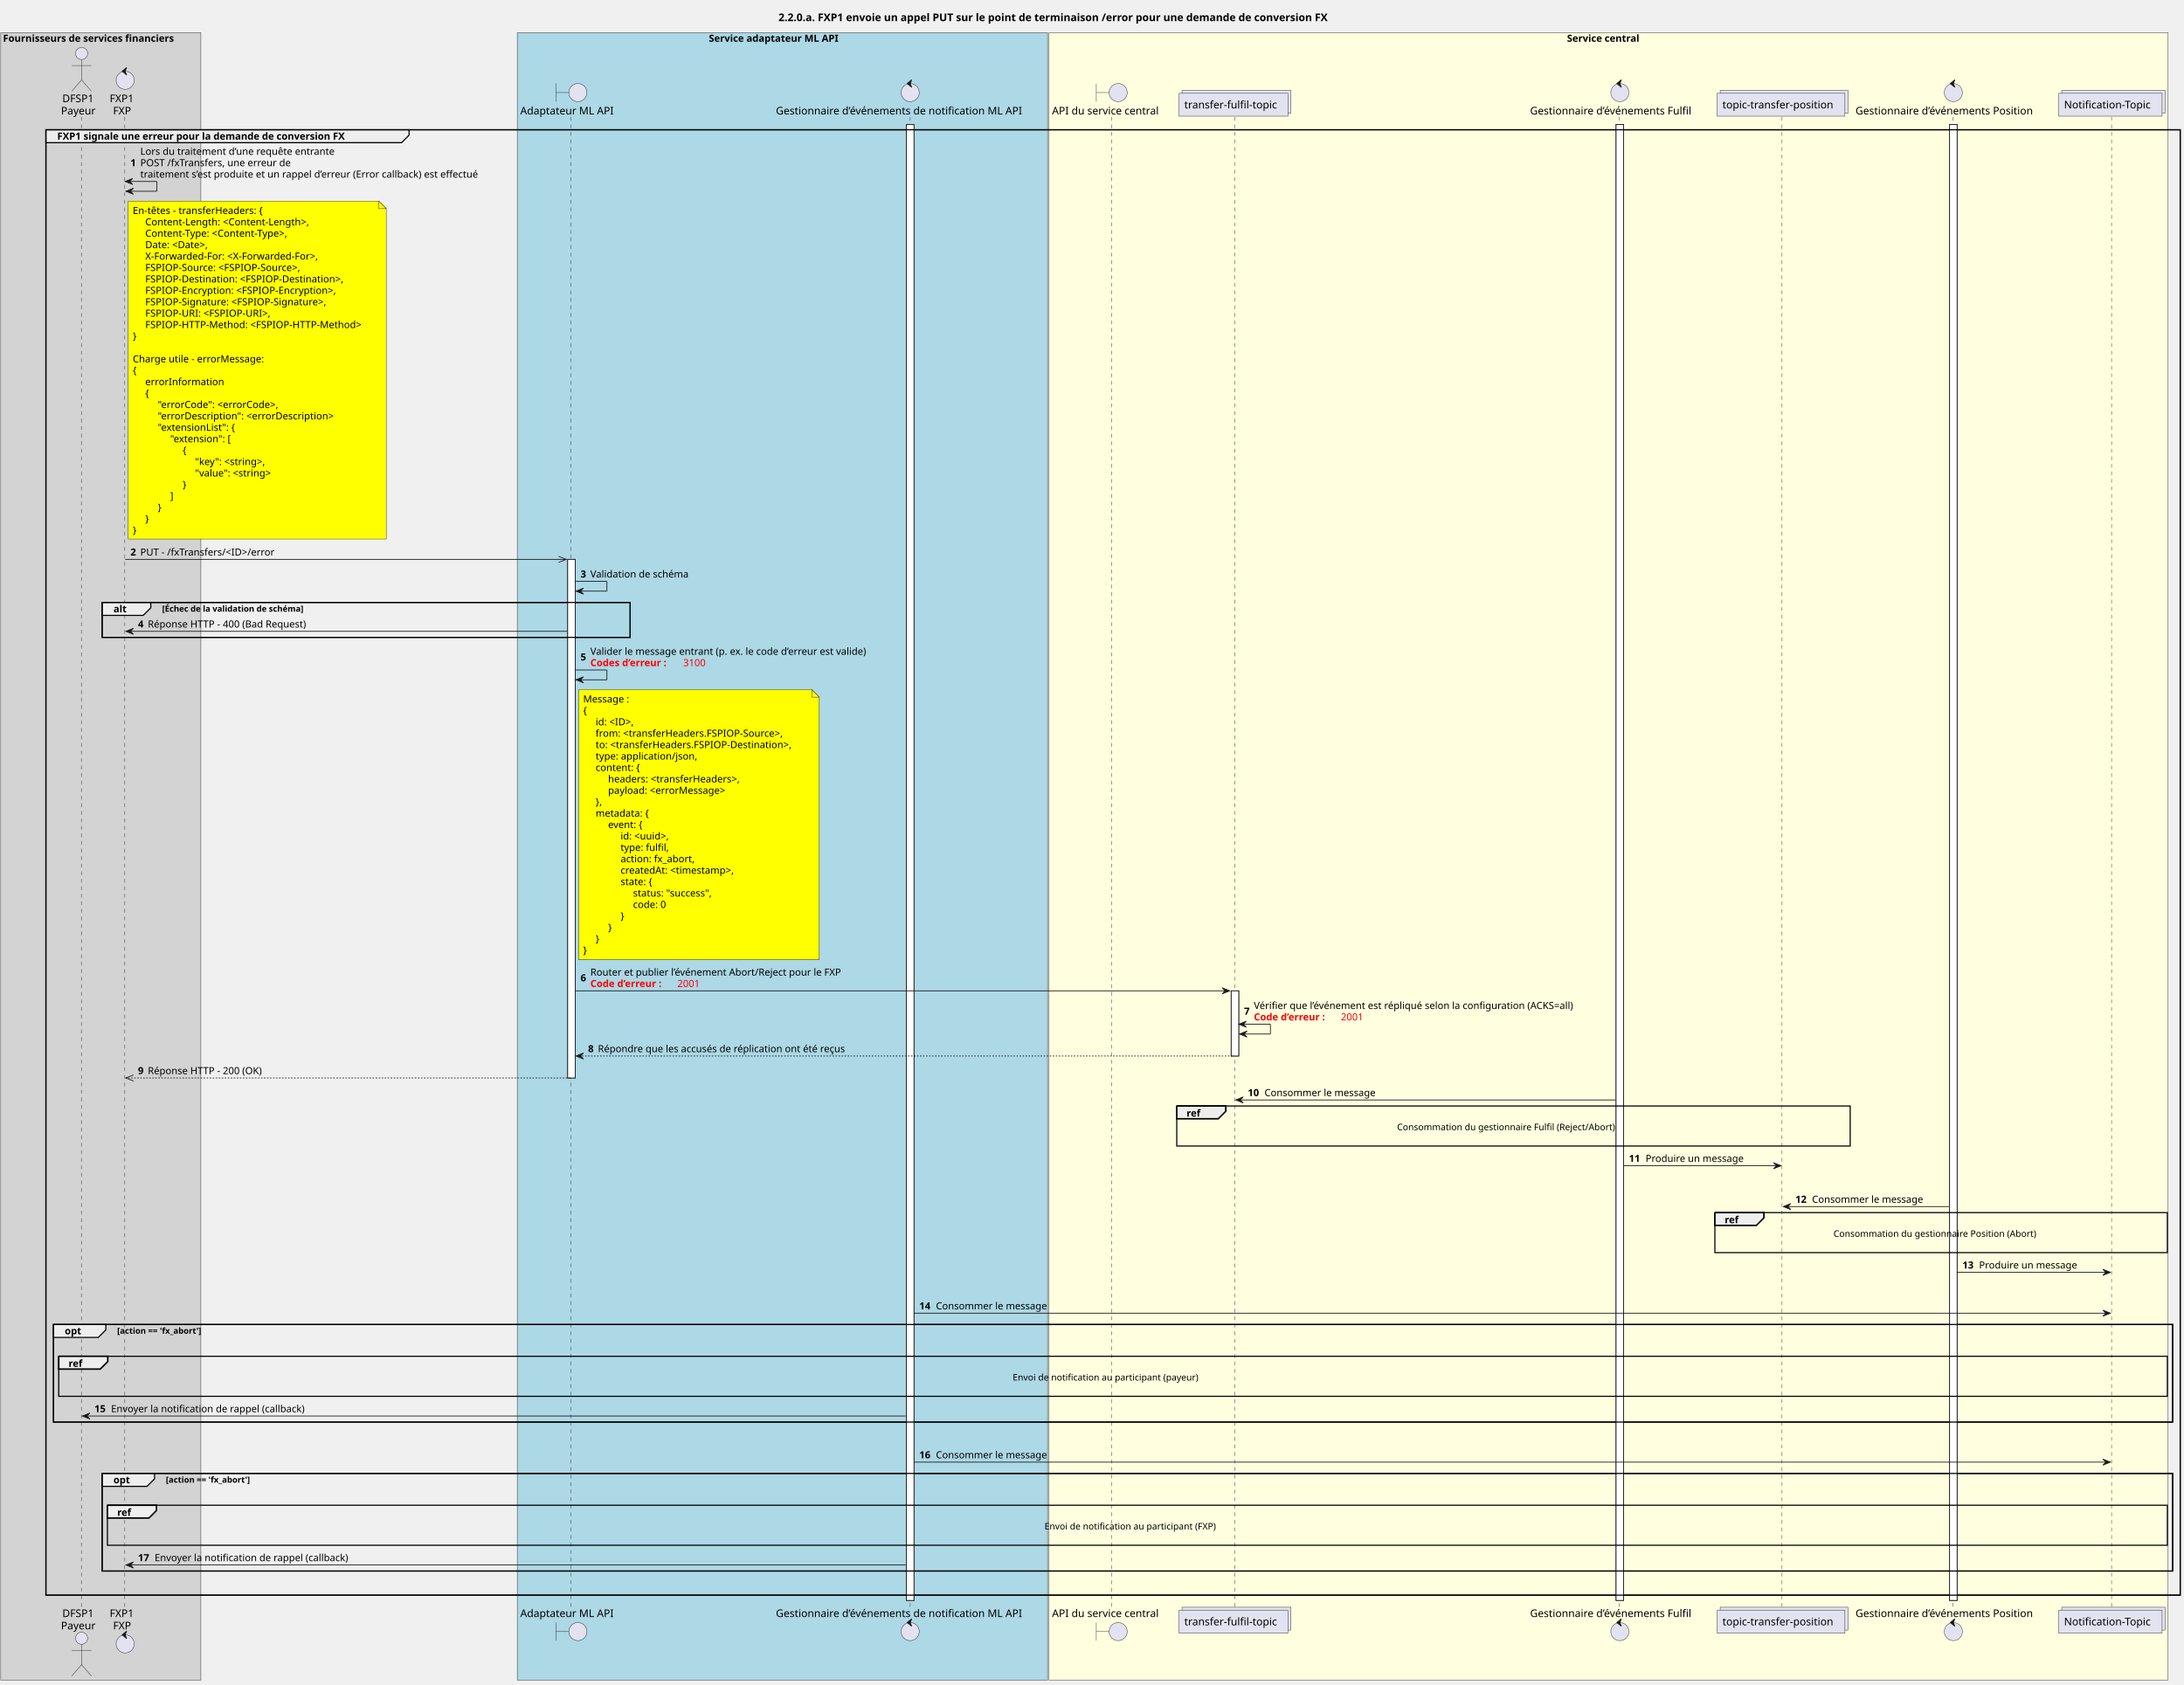
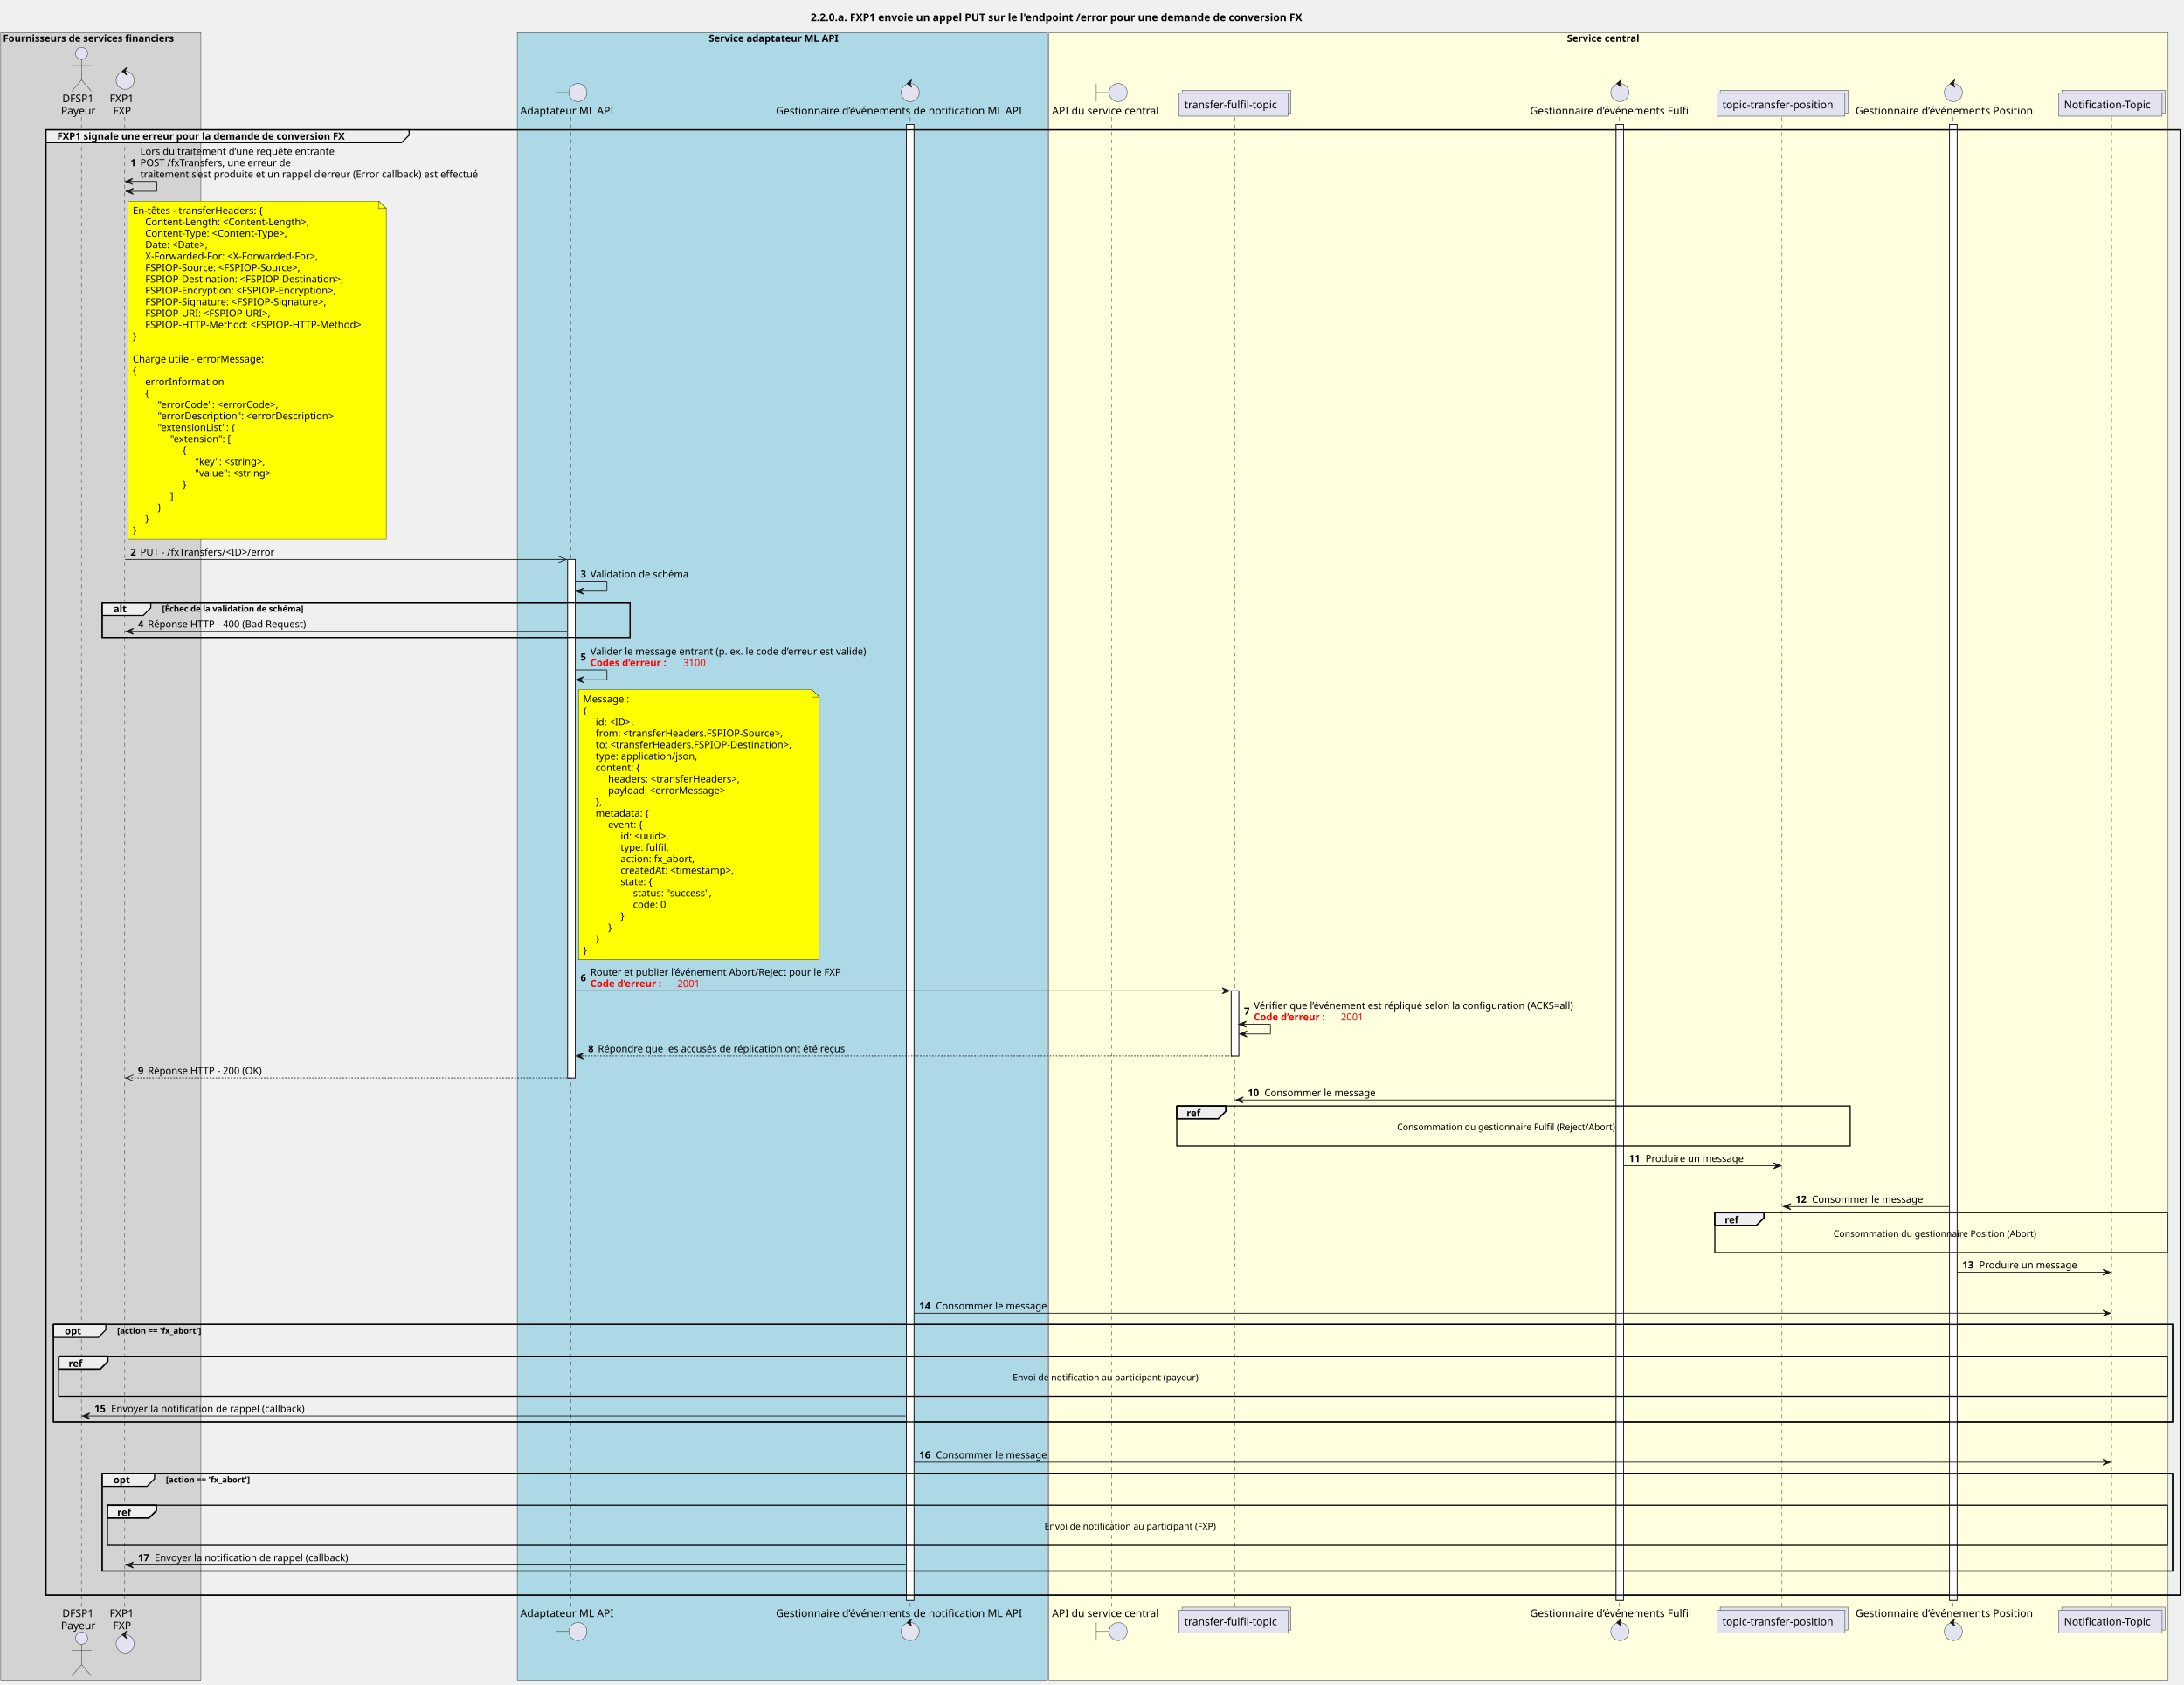
<svg xmlns="http://www.w3.org/2000/svg" contentStyleType="text/css" height="2233px" preserveAspectRatio="none" style="width:2895px;height:2233px;background:#FFFFFF;" version="1.1" viewBox="0 0 2895 2233" width="2895px" zoomAndPan="magnify">
  <defs />
  <g>
-     <text fill="#000000" font-family="sans-serif" font-size="14" font-weight="bold" lengthAdjust="spacing" textLength="835.194" x="1031.875" y="27.995">2.2.0.a. FXP1 envoie un appel PUT sur le point de terminaison /error pour une demande de conversion FX</text>
+     <text fill="#000000" font-family="sans-serif" font-size="14" font-weight="bold" lengthAdjust="spacing" textLength="749.889" x="1074.528" y="27.995">2.2.0.a. FXP1 envoie un appel PUT sur le l'endpoint /error pour une demande de conversion FX</text>
    <rect fill="#D3D3D3" height="2183.961" style="stroke:#181818;stroke-width:0.5;" width="265.264" x="1" y="43.297" />
    <text fill="#000000" font-family="sans-serif" font-size="13" font-weight="bold" lengthAdjust="spacing" textLength="259.264" x="4" y="55.364">Fournisseurs de services financiers</text>
    <rect fill="#ADD8E6" height="2183.961" style="stroke:#181818;stroke-width:0.5;" width="702.875" x="685.671" y="43.297" />
    <text fill="#000000" font-family="sans-serif" font-size="13" font-weight="bold" lengthAdjust="spacing" textLength="195.108" x="939.555" y="55.364">Service adaptateur ML API</text>
    <rect fill="#FFFFE0" height="2183.961" style="stroke:#181818;stroke-width:0.5;" width="1483.398" x="1390.546" y="43.297" />
    <text fill="#000000" font-family="sans-serif" font-size="13" font-weight="bold" lengthAdjust="spacing" textLength="110.202" x="2077.144" y="55.364">Service central</text>
    <rect fill="#FFFFFF" height="687.516" style="stroke:#181818;stroke-width:1.0;" width="10" x="752.5" y="741.539" />
    <rect fill="#FFFFFF" height="1956.641" style="stroke:#181818;stroke-width:1.0;" width="10" x="1201.529" y="165.023" />
    <rect fill="#FFFFFF" height="86.398" style="stroke:#181818;stroke-width:1.0;" width="10" x="1632.011" y="1313.523" />
    <rect fill="#FFFFFF" height="1956.641" style="stroke:#181818;stroke-width:1.0;" width="10" x="2142.188" y="165.023" />
    <rect fill="#FFFFFF" height="1956.641" style="stroke:#181818;stroke-width:1.0;" width="10" x="2584.255" y="165.023" />
    <rect fill="none" height="1942.641" style="stroke:#000000;stroke-width:1.5;" width="2829.084" x="60.861" y="172.023" />
    <rect fill="none" height="46.266" style="stroke:#000000;stroke-width:1.5;" width="699.918" x="135.41" y="798.672" />
    <rect fill="none" height="129.336" style="stroke:#000000;stroke-width:1.5;" width="2809.084" x="70.861" y="1755.859" />
    <rect fill="none" height="129.336" style="stroke:#000000;stroke-width:1.5;" width="2744.535" x="135.41" y="1953.328" />
    <line style="stroke:#181818;stroke-width:0.5;stroke-dasharray:5.0,5.0;" x1="107.861" x2="107.861" y1="155.023" y2="2131.664" />
    <line style="stroke:#181818;stroke-width:0.5;stroke-dasharray:5.0,5.0;" x1="165.41" x2="165.41" y1="155.023" y2="2131.664" />
    <line style="stroke:#181818;stroke-width:0.5;stroke-dasharray:5.0,5.0;" x1="756.671" x2="756.671" y1="155.023" y2="2131.664" />
    <line style="stroke:#181818;stroke-width:0.5;stroke-dasharray:5.0,5.0;" x1="1206.512" x2="1206.512" y1="155.023" y2="2131.664" />
    <line style="stroke:#181818;stroke-width:0.5;stroke-dasharray:5.0,5.0;" x1="1473.546" x2="1473.546" y1="155.023" y2="2131.664" />
    <line style="stroke:#181818;stroke-width:0.5;stroke-dasharray:5.0,5.0;" x1="1636.851" x2="1636.851" y1="155.023" y2="2131.664" />
    <line style="stroke:#181818;stroke-width:0.5;stroke-dasharray:5.0,5.0;" x1="2146.213" x2="2146.213" y1="155.023" y2="2131.664" />
    <line style="stroke:#181818;stroke-width:0.5;stroke-dasharray:5.0,5.0;" x1="2362.163" x2="2362.163" y1="155.023" y2="2131.664" />
    <line style="stroke:#181818;stroke-width:0.5;stroke-dasharray:5.0,5.0;" x1="2588.537" x2="2588.537" y1="155.023" y2="2131.664" />
    <line style="stroke:#181818;stroke-width:0.5;stroke-dasharray:5.0,5.0;" x1="2798.973" x2="2798.973" y1="155.023" y2="2131.664" />
    <text fill="#000000" font-family="sans-serif" font-size="14" lengthAdjust="spacing" textLength="45.069" x="82.601" y="135.425">DFSP1</text>
    <text fill="#000000" font-family="sans-serif" font-size="14" lengthAdjust="spacing" textLength="48.549" x="80.861" y="151.722">Payeur</text>
    <ellipse cx="108.135" cy="70.93" fill="#E2E2F0" rx="8" ry="8" style="stroke:#181818;stroke-width:0.5;" />
    <path d="M108.135,78.93 L108.135,105.93 M95.135,86.93 L121.135,86.93 M108.135,105.93 L95.135,120.93 M108.135,105.93 L121.135,120.93 " fill="none" style="stroke:#181818;stroke-width:0.5;" />
    <text fill="#000000" font-family="sans-serif" font-size="14" lengthAdjust="spacing" textLength="45.069" x="82.601" y="2143.659">DFSP1</text>
    <text fill="#000000" font-family="sans-serif" font-size="14" lengthAdjust="spacing" textLength="48.549" x="80.861" y="2159.956">Payeur</text>
    <ellipse cx="108.135" cy="2171.758" fill="#E2E2F0" rx="8" ry="8" style="stroke:#181818;stroke-width:0.5;" />
    <path d="M108.135,2179.758 L108.135,2206.758 M95.135,2187.758 L121.135,2187.758 M108.135,2206.758 L95.135,2221.758 M108.135,2206.758 L121.135,2221.758 " fill="none" style="stroke:#181818;stroke-width:0.5;" />
    <text fill="#000000" font-family="sans-serif" font-size="14" lengthAdjust="spacing" textLength="34.993" x="145.41" y="135.425">FXP1</text>
    <text fill="#000000" font-family="sans-serif" font-size="14" lengthAdjust="spacing" textLength="26.086" x="149.863" y="151.722">FXP</text>
    <ellipse cx="165.906" cy="106.43" fill="#E2E2F0" rx="12" ry="12" style="stroke:#181818;stroke-width:0.5;" />
    <polygon fill="#181818" points="161.906,94.43,167.906,89.43,165.906,94.43,167.906,99.43,161.906,94.43" style="stroke:#181818;stroke-width:1.0;" />
    <text fill="#000000" font-family="sans-serif" font-size="14" lengthAdjust="spacing" textLength="34.993" x="145.41" y="2143.659">FXP1</text>
    <text fill="#000000" font-family="sans-serif" font-size="14" lengthAdjust="spacing" textLength="26.086" x="149.863" y="2159.956">FXP</text>
    <ellipse cx="165.906" cy="2179.258" fill="#E2E2F0" rx="12" ry="12" style="stroke:#181818;stroke-width:0.5;" />
    <polygon fill="#181818" points="161.906,2167.258,167.906,2162.258,165.906,2167.258,167.906,2172.258,161.906,2167.258" style="stroke:#181818;stroke-width:1.0;" />
    <text fill="#000000" font-family="sans-serif" font-size="14" lengthAdjust="spacing" textLength="129.657" x="689.671" y="151.722">Adaptateur ML API</text>
    <path d="M737,110.727 L737,134.727 M737,122.727 L754,122.727 " fill="none" style="stroke:#181818;stroke-width:0.5;" />
    <ellipse cx="766" cy="122.727" fill="#E2E2F0" rx="12" ry="12" style="stroke:#181818;stroke-width:0.5;" />
    <text fill="#000000" font-family="sans-serif" font-size="14" lengthAdjust="spacing" textLength="129.657" x="689.671" y="2143.659">Adaptateur ML API</text>
    <path d="M737,2150.961 L737,2174.961 M737,2162.961 L754,2162.961 " fill="none" style="stroke:#181818;stroke-width:0.5;" />
    <ellipse cx="766" cy="2162.961" fill="#E2E2F0" rx="12" ry="12" style="stroke:#181818;stroke-width:0.5;" />
    <text fill="#000000" font-family="sans-serif" font-size="14" lengthAdjust="spacing" textLength="350.034" x="1028.512" y="151.722">Gestionnaire d’événements de notification ML API</text>
    <ellipse cx="1206.529" cy="122.727" fill="#E2E2F0" rx="12" ry="12" style="stroke:#181818;stroke-width:0.5;" />
    <polygon fill="#181818" points="1202.529,110.727,1208.529,105.727,1206.529,110.727,1208.529,115.727,1202.529,110.727" style="stroke:#181818;stroke-width:1.0;" />
    <text fill="#000000" font-family="sans-serif" font-size="14" lengthAdjust="spacing" textLength="350.034" x="1028.512" y="2143.659">Gestionnaire d’événements de notification ML API</text>
    <ellipse cx="1206.529" cy="2162.961" fill="#E2E2F0" rx="12" ry="12" style="stroke:#181818;stroke-width:0.5;" />
    <polygon fill="#181818" points="1202.529,2150.961,1208.529,2145.961,1206.529,2150.961,1208.529,2155.961,1202.529,2150.961" style="stroke:#181818;stroke-width:1.0;" />
    <text fill="#000000" font-family="sans-serif" font-size="14" lengthAdjust="spacing" textLength="152.305" x="1394.546" y="151.722">API du service central</text>
    <path d="M1453.199,110.727 L1453.199,134.727 M1453.199,122.727 L1470.199,122.727 " fill="none" style="stroke:#181818;stroke-width:0.5;" />
    <ellipse cx="1482.199" cy="122.727" fill="#E2E2F0" rx="12" ry="12" style="stroke:#181818;stroke-width:0.5;" />
    <text fill="#000000" font-family="sans-serif" font-size="14" lengthAdjust="spacing" textLength="152.305" x="1394.546" y="2143.659">API du service central</text>
    <path d="M1453.199,2150.961 L1453.199,2174.961 M1453.199,2162.961 L1470.199,2162.961 " fill="none" style="stroke:#181818;stroke-width:0.5;" />
    <ellipse cx="1482.199" cy="2162.961" fill="#E2E2F0" rx="12" ry="12" style="stroke:#181818;stroke-width:0.5;" />
    <rect fill="#E2E2F0" height="30.297" style="stroke:#181818;stroke-width:0.5;" width="144.32" x="1566.851" y="119.727" />
    <rect fill="#E2E2F0" height="30.297" style="stroke:#181818;stroke-width:0.5;" width="144.32" x="1562.851" y="123.727" />
    <text fill="#000000" font-family="sans-serif" font-size="14" lengthAdjust="spacing" textLength="130.32" x="1569.851" y="143.722">transfer-fulfil-topic</text>
    <rect fill="#E2E2F0" height="30.297" style="stroke:#181818;stroke-width:0.5;" width="144.32" x="1566.851" y="2130.664" />
    <rect fill="#E2E2F0" height="30.297" style="stroke:#181818;stroke-width:0.5;" width="144.32" x="1562.851" y="2134.664" />
    <text fill="#000000" font-family="sans-serif" font-size="14" lengthAdjust="spacing" textLength="130.32" x="1569.851" y="2154.659">transfer-fulfil-topic</text>
    <text fill="#000000" font-family="sans-serif" font-size="14" lengthAdjust="spacing" textLength="231.95" x="2028.213" y="151.722">Gestionnaire d’événements Fulfil</text>
    <ellipse cx="2147.188" cy="122.727" fill="#E2E2F0" rx="12" ry="12" style="stroke:#181818;stroke-width:0.5;" />
    <polygon fill="#181818" points="2143.188,110.727,2149.188,105.727,2147.188,110.727,2149.188,115.727,2143.188,110.727" style="stroke:#181818;stroke-width:1.0;" />
    <text fill="#000000" font-family="sans-serif" font-size="14" lengthAdjust="spacing" textLength="231.95" x="2028.213" y="2143.659">Gestionnaire d’événements Fulfil</text>
    <ellipse cx="2147.188" cy="2162.961" fill="#E2E2F0" rx="12" ry="12" style="stroke:#181818;stroke-width:0.5;" />
    <polygon fill="#181818" points="2143.188,2150.961,2149.188,2145.961,2147.188,2150.961,2149.188,2155.961,2143.188,2150.961" style="stroke:#181818;stroke-width:1.0;" />
    <rect fill="#E2E2F0" height="30.297" style="stroke:#181818;stroke-width:0.5;" width="169.374" x="2280.163" y="119.727" />
    <rect fill="#E2E2F0" height="30.297" style="stroke:#181818;stroke-width:0.5;" width="169.374" x="2276.163" y="123.727" />
    <text fill="#000000" font-family="sans-serif" font-size="14" lengthAdjust="spacing" textLength="155.374" x="2283.163" y="143.722">topic-transfer-position</text>
    <rect fill="#E2E2F0" height="30.297" style="stroke:#181818;stroke-width:0.5;" width="169.374" x="2280.163" y="2130.664" />
    <rect fill="#E2E2F0" height="30.297" style="stroke:#181818;stroke-width:0.5;" width="169.374" x="2276.163" y="2134.664" />
    <text fill="#000000" font-family="sans-serif" font-size="14" lengthAdjust="spacing" textLength="155.374" x="2283.163" y="2154.659">topic-transfer-position</text>
    <text fill="#000000" font-family="sans-serif" font-size="14" lengthAdjust="spacing" textLength="253.435" x="2459.537" y="151.722">Gestionnaire d’événements Position</text>
    <ellipse cx="2589.255" cy="122.727" fill="#E2E2F0" rx="12" ry="12" style="stroke:#181818;stroke-width:0.5;" />
    <polygon fill="#181818" points="2585.255,110.727,2591.255,105.727,2589.255,110.727,2591.255,115.727,2585.255,110.727" style="stroke:#181818;stroke-width:1.0;" />
    <text fill="#000000" font-family="sans-serif" font-size="14" lengthAdjust="spacing" textLength="253.435" x="2459.537" y="2143.659">Gestionnaire d’événements Position</text>
    <ellipse cx="2589.255" cy="2162.961" fill="#E2E2F0" rx="12" ry="12" style="stroke:#181818;stroke-width:0.5;" />
    <polygon fill="#181818" points="2585.255,2150.961,2591.255,2145.961,2589.255,2150.961,2591.255,2155.961,2585.255,2150.961" style="stroke:#181818;stroke-width:1.0;" />
    <rect fill="#E2E2F0" height="30.297" style="stroke:#181818;stroke-width:0.5;" width="136.972" x="2732.973" y="119.727" />
    <rect fill="#E2E2F0" height="30.297" style="stroke:#181818;stroke-width:0.5;" width="136.972" x="2728.973" y="123.727" />
    <text fill="#000000" font-family="sans-serif" font-size="14" lengthAdjust="spacing" textLength="122.972" x="2735.973" y="143.722">Notification-Topic</text>
    <rect fill="#E2E2F0" height="30.297" style="stroke:#181818;stroke-width:0.5;" width="136.972" x="2732.973" y="2130.664" />
    <rect fill="#E2E2F0" height="30.297" style="stroke:#181818;stroke-width:0.5;" width="136.972" x="2728.973" y="2134.664" />
    <text fill="#000000" font-family="sans-serif" font-size="14" lengthAdjust="spacing" textLength="122.972" x="2735.973" y="2154.659">Notification-Topic</text>
    <rect fill="#FFFFFF" height="687.516" style="stroke:#181818;stroke-width:1.0;" width="10" x="752.5" y="741.539" />
    <rect fill="#FFFFFF" height="1956.641" style="stroke:#181818;stroke-width:1.0;" width="10" x="1201.529" y="165.023" />
    <rect fill="#FFFFFF" height="86.398" style="stroke:#181818;stroke-width:1.0;" width="10" x="1632.011" y="1313.523" />
    <rect fill="#FFFFFF" height="1956.641" style="stroke:#181818;stroke-width:1.0;" width="10" x="2142.188" y="165.023" />
    <rect fill="#FFFFFF" height="1956.641" style="stroke:#181818;stroke-width:1.0;" width="10" x="2584.255" y="165.023" />
    <path d="M60.861,172.023 L542.269,172.023 L542.269,179.156 L532.269,189.156 L60.861,189.156 L60.861,172.023 " fill="#EEEEEE" style="stroke:#000000;stroke-width:1.5;" />
    <rect fill="none" height="1942.641" style="stroke:#000000;stroke-width:1.5;" width="2829.084" x="60.861" y="172.023" />
    <text fill="#000000" font-family="sans-serif" font-size="13" font-weight="bold" lengthAdjust="spacing" textLength="436.408" x="75.861" y="185.09">FXP1 signale une erreur pour la demande de conversion FX</text>
    <line style="stroke:#181818;stroke-width:1.0;" x1="165.906" x2="207.906" y1="240.555" y2="240.555" />
    <line style="stroke:#181818;stroke-width:1.0;" x1="207.906" x2="207.906" y1="240.555" y2="253.555" />
    <line style="stroke:#181818;stroke-width:1.0;" x1="166.906" x2="207.906" y1="253.555" y2="253.555" />
    <polygon fill="#181818" points="175.906,236.555,165.906,240.555,175.906,244.555,171.906,240.555" style="stroke:#181818;stroke-width:1.0;" />
    <polygon fill="#181818" points="176.906,249.555,166.906,253.555,176.906,257.555,172.906,253.555" style="stroke:#181818;stroke-width:1.0;" />
    <text fill="#000000" font-family="sans-serif" font-size="13" font-weight="bold" lengthAdjust="spacing" textLength="9.045" x="172.906" y="220.356">1</text>
    <text fill="#000000" font-family="sans-serif" font-size="13" lengthAdjust="spacing" textLength="277.348" x="185.952" y="205.223">Lors du traitement d’une requête entrante</text>
    <text fill="#000000" font-family="sans-serif" font-size="13" lengthAdjust="spacing" textLength="213.529" x="185.952" y="220.356">POST /fxTransfers, une erreur de</text>
    <text fill="#000000" font-family="sans-serif" font-size="13" lengthAdjust="spacing" textLength="488.687" x="185.952" y="235.489">traitement s’est produite et un rappel d’erreur (Error callback) est effectué</text>
    <path d="M170,266.555 L170,714.555 L512,714.555 L512,276.555 L502,266.555 L170,266.555 " fill="#FFFF00" style="stroke:#181818;stroke-width:0.5;" />
    <path d="M502,266.555 L502,276.555 L512,276.555 L502,266.555 " fill="#FFFF00" style="stroke:#181818;stroke-width:0.5;" />
    <text fill="#000000" font-family="sans-serif" font-size="13" lengthAdjust="spacing" textLength="189.293" x="176" y="283.622">En-têtes - transferHeaders: {</text>
    <text fill="#000000" font-family="sans-serif" font-size="13" lengthAdjust="spacing" textLength="237.352" x="192.529" y="298.754">Content-Length: &lt;Content-Length&gt;,</text>
    <text fill="#000000" font-family="sans-serif" font-size="13" lengthAdjust="spacing" textLength="210.983" x="192.529" y="313.887">Content-Type: &lt;Content-Type&gt;,</text>
    <text fill="#000000" font-family="sans-serif" font-size="13" lengthAdjust="spacing" textLength="96.573" x="192.529" y="329.02">Date: &lt;Date&gt;,</text>
    <text fill="#000000" font-family="sans-serif" font-size="13" lengthAdjust="spacing" textLength="250.999" x="192.529" y="344.153">X-Forwarded-For: &lt;X-Forwarded-For&gt;,</text>
    <text fill="#000000" font-family="sans-serif" font-size="13" lengthAdjust="spacing" textLength="224.631" x="192.529" y="359.286">FSPIOP-Source: &lt;FSPIOP-Source&gt;,</text>
    <text fill="#000000" font-family="sans-serif" font-size="13" lengthAdjust="spacing" textLength="283.956" x="192.529" y="374.418">FSPIOP-Destination: &lt;FSPIOP-Destination&gt;,</text>
    <text fill="#000000" font-family="sans-serif" font-size="13" lengthAdjust="spacing" textLength="274.346" x="192.529" y="389.551">FSPIOP-Encryption: &lt;FSPIOP-Encryption&gt;,</text>
    <text fill="#000000" font-family="sans-serif" font-size="13" lengthAdjust="spacing" textLength="260.762" x="192.529" y="404.684">FSPIOP-Signature: &lt;FSPIOP-Signature&gt;,</text>
    <text fill="#000000" font-family="sans-serif" font-size="13" lengthAdjust="spacing" textLength="179.524" x="192.529" y="419.817">FSPIOP-URI: &lt;FSPIOP-URI&gt;,</text>
    <text fill="#000000" font-family="sans-serif" font-size="13" lengthAdjust="spacing" textLength="304.516" x="192.529" y="434.95">FSPIOP-HTTP-Method: &lt;FSPIOP-HTTP-Method&gt;</text>
    <text fill="#000000" font-family="sans-serif" font-size="13" lengthAdjust="spacing" textLength="8.271" x="176" y="450.082">}</text>
    <text fill="#000000" font-family="sans-serif" font-size="13" lengthAdjust="spacing" textLength="4.132" x="176" y="465.215"> </text>
    <text fill="#000000" font-family="sans-serif" font-size="13" lengthAdjust="spacing" textLength="185.866" x="176" y="480.348">Charge utile - errorMessage:</text>
    <text fill="#000000" font-family="sans-serif" font-size="13" lengthAdjust="spacing" textLength="8.271" x="176" y="495.481">{</text>
    <text fill="#000000" font-family="sans-serif" font-size="13" lengthAdjust="spacing" textLength="107.466" x="192.529" y="510.614">errorInformation</text>
    <text fill="#000000" font-family="sans-serif" font-size="13" lengthAdjust="spacing" textLength="8.271" x="192.529" y="525.747">{</text>
    <text fill="#000000" font-family="sans-serif" font-size="13" lengthAdjust="spacing" textLength="176.922" x="209.059" y="540.879">"errorCode": &lt;errorCode&gt;,</text>
    <text fill="#000000" font-family="sans-serif" font-size="13" lengthAdjust="spacing" textLength="254.306" x="209.059" y="556.012">"errorDescription": &lt;errorDescription&gt;</text>
    <text fill="#000000" font-family="sans-serif" font-size="13" lengthAdjust="spacing" textLength="115.07" x="209.059" y="571.145">"extensionList": {</text>
    <text fill="#000000" font-family="sans-serif" font-size="13" lengthAdjust="spacing" textLength="89.147" x="225.588" y="586.278">"extension": [</text>
    <text fill="#000000" font-family="sans-serif" font-size="13" lengthAdjust="spacing" textLength="8.271" x="242.117" y="601.411">{</text>
    <text fill="#000000" font-family="sans-serif" font-size="13" lengthAdjust="spacing" textLength="106.926" x="258.647" y="616.543">"key": &lt;string&gt;,</text>
    <text fill="#000000" font-family="sans-serif" font-size="13" lengthAdjust="spacing" textLength="115.083" x="258.647" y="631.676">"value": &lt;string&gt;</text>
    <text fill="#000000" font-family="sans-serif" font-size="13" lengthAdjust="spacing" textLength="8.271" x="242.117" y="646.809">}</text>
    <text fill="#000000" font-family="sans-serif" font-size="13" lengthAdjust="spacing" textLength="5.072" x="225.588" y="661.942">]</text>
    <text fill="#000000" font-family="sans-serif" font-size="13" lengthAdjust="spacing" textLength="8.271" x="209.059" y="677.075">}</text>
    <text fill="#000000" font-family="sans-serif" font-size="13" lengthAdjust="spacing" textLength="8.271" x="192.529" y="692.207">}</text>
    <text fill="#000000" font-family="sans-serif" font-size="13" lengthAdjust="spacing" textLength="8.271" x="176" y="707.34">}</text>
    <line style="stroke:#181818;stroke-width:1.0;" x1="750.5" x2="740.5" y1="741.539" y2="737.539" />
    <line style="stroke:#181818;stroke-width:1.0;" x1="750.5" x2="740.5" y1="741.539" y2="745.539" />
    <line style="stroke:#181818;stroke-width:1.0;" x1="165.906" x2="751.5" y1="741.539" y2="741.539" />
    <text fill="#000000" font-family="sans-serif" font-size="13" font-weight="bold" lengthAdjust="spacing" textLength="9.045" x="172.906" y="736.473">2</text>
    <text fill="#000000" font-family="sans-serif" font-size="13" lengthAdjust="spacing" textLength="192.232" x="185.952" y="736.473">PUT - /fxTransfers/&lt;ID&gt;/error</text>
    <line style="stroke:#181818;stroke-width:1.0;" x1="762.5" x2="804.5" y1="770.672" y2="770.672" />
    <line style="stroke:#181818;stroke-width:1.0;" x1="804.5" x2="804.5" y1="770.672" y2="783.672" />
    <line style="stroke:#181818;stroke-width:1.0;" x1="763.5" x2="804.5" y1="783.672" y2="783.672" />
    <polygon fill="#181818" points="773.5,779.672,763.5,783.672,773.5,787.672,769.5,783.672" style="stroke:#181818;stroke-width:1.0;" />
    <text fill="#000000" font-family="sans-serif" font-size="13" font-weight="bold" lengthAdjust="spacing" textLength="9.045" x="769.5" y="765.606">3</text>
    <text fill="#000000" font-family="sans-serif" font-size="13" lengthAdjust="spacing" textLength="140.505" x="782.545" y="765.606">Validation de schéma</text>
    <path d="M135.41,798.672 L199.852,798.672 L199.852,805.805 L189.852,815.805 L135.41,815.805 L135.41,798.672 " fill="#EEEEEE" style="stroke:#000000;stroke-width:1.5;" />
    <rect fill="none" height="46.266" style="stroke:#000000;stroke-width:1.5;" width="699.918" x="135.41" y="798.672" />
    <text fill="#000000" font-family="sans-serif" font-size="13" font-weight="bold" lengthAdjust="spacing" textLength="19.443" x="150.41" y="811.739">alt</text>
    <text fill="#000000" font-family="sans-serif" font-size="11" font-weight="bold" lengthAdjust="spacing" textLength="216.004" x="214.852" y="810.882">[Échec de la validation de schéma]</text>
    <polygon fill="#181818" points="176.906,832.938,166.906,836.938,176.906,840.938,172.906,836.938" style="stroke:#181818;stroke-width:1.0;" />
    <line style="stroke:#181818;stroke-width:1.0;" x1="170.906" x2="751.5" y1="836.938" y2="836.938" />
    <text fill="#000000" font-family="sans-serif" font-size="13" font-weight="bold" lengthAdjust="spacing" textLength="9.045" x="182.906" y="831.872">4</text>
    <text fill="#000000" font-family="sans-serif" font-size="13" lengthAdjust="spacing" textLength="228.579" x="195.952" y="831.872">Réponse HTTP - 400 (Bad Request)</text>
    <line style="stroke:#181818;stroke-width:1.0;" x1="762.5" x2="804.5" y1="888.203" y2="888.203" />
    <line style="stroke:#181818;stroke-width:1.0;" x1="804.5" x2="804.5" y1="888.203" y2="901.203" />
    <line style="stroke:#181818;stroke-width:1.0;" x1="763.5" x2="804.5" y1="901.203" y2="901.203" />
    <polygon fill="#181818" points="773.5,897.203,763.5,901.203,773.5,905.203,769.5,901.203" style="stroke:#181818;stroke-width:1.0;" />
    <text fill="#000000" font-family="sans-serif" font-size="13" font-weight="bold" lengthAdjust="spacing" textLength="9.045" x="769.5" y="875.571">5</text>
    <text fill="#000000" font-family="sans-serif" font-size="13" lengthAdjust="spacing" textLength="401.984" x="782.545" y="868.004">Valider le message entrant (p. ex. le code d’erreur est valide)</text>
    <text fill="#FF0000" font-family="sans-serif" font-size="13" font-weight="bold" lengthAdjust="spacing" textLength="118.949" x="782.545" y="883.137">Codes d’erreur :</text>
    <text fill="#FF0000" font-family="sans-serif" font-size="13" lengthAdjust="spacing" textLength="33.084" x="905.626" y="883.137">3100</text>
    <path d="M767,914.203 L767,1272.203 L1086,1272.203 L1086,924.203 L1076,914.203 L767,914.203 " fill="#FFFF00" style="stroke:#181818;stroke-width:0.5;" />
    <path d="M1076,914.203 L1076,924.203 L1086,924.203 L1076,914.203 " fill="#FFFF00" style="stroke:#181818;stroke-width:0.5;" />
    <text fill="#000000" font-family="sans-serif" font-size="13" lengthAdjust="spacing" textLength="65.489" x="773" y="931.27">Message :</text>
    <text fill="#000000" font-family="sans-serif" font-size="13" lengthAdjust="spacing" textLength="8.271" x="773" y="946.403">{</text>
    <text fill="#000000" font-family="sans-serif" font-size="13" lengthAdjust="spacing" textLength="60.138" x="789.529" y="961.536">id: &lt;ID&gt;,</text>
    <text fill="#000000" font-family="sans-serif" font-size="13" lengthAdjust="spacing" textLength="269.648" x="789.529" y="976.668">from: &lt;transferHeaders.FSPIOP-Source&gt;,</text>
    <text fill="#000000" font-family="sans-serif" font-size="13" lengthAdjust="spacing" textLength="281.823" x="789.529" y="991.801">to: &lt;transferHeaders.FSPIOP-Destination&gt;,</text>
    <text fill="#000000" font-family="sans-serif" font-size="13" lengthAdjust="spacing" textLength="144.352" x="789.529" y="1006.934">type: application/json,</text>
    <text fill="#000000" font-family="sans-serif" font-size="13" lengthAdjust="spacing" textLength="66.555" x="789.529" y="1022.067">content: {</text>
    <text fill="#000000" font-family="sans-serif" font-size="13" lengthAdjust="spacing" textLength="192.448" x="806.059" y="1037.2">headers: &lt;transferHeaders&gt;,</text>
    <text fill="#000000" font-family="sans-serif" font-size="13" lengthAdjust="spacing" textLength="170.955" x="806.059" y="1052.332">payload: &lt;errorMessage&gt;</text>
    <text fill="#000000" font-family="sans-serif" font-size="13" lengthAdjust="spacing" textLength="12.403" x="789.529" y="1067.465">},</text>
    <text fill="#000000" font-family="sans-serif" font-size="13" lengthAdjust="spacing" textLength="79.79" x="789.529" y="1082.598">metadata: {</text>
    <text fill="#000000" font-family="sans-serif" font-size="13" lengthAdjust="spacing" textLength="53.809" x="806.059" y="1097.731">event: {</text>
    <text fill="#000000" font-family="sans-serif" font-size="13" lengthAdjust="spacing" textLength="74.636" x="822.588" y="1112.864">id: &lt;uuid&gt;,</text>
    <text fill="#000000" font-family="sans-serif" font-size="13" lengthAdjust="spacing" textLength="69.913" x="822.588" y="1127.997">type: fulfil,</text>
    <text fill="#000000" font-family="sans-serif" font-size="13" lengthAdjust="spacing" textLength="106.044" x="822.588" y="1143.129">action: fx_abort,</text>
    <text fill="#000000" font-family="sans-serif" font-size="13" lengthAdjust="spacing" textLength="168.346" x="822.588" y="1158.262">createdAt: &lt;timestamp&gt;,</text>
    <text fill="#000000" font-family="sans-serif" font-size="13" lengthAdjust="spacing" textLength="49.715" x="822.588" y="1173.395">state: {</text>
    <text fill="#000000" font-family="sans-serif" font-size="13" lengthAdjust="spacing" textLength="115.4" x="839.117" y="1188.528">status: "success",</text>
    <text fill="#000000" font-family="sans-serif" font-size="13" lengthAdjust="spacing" textLength="48.134" x="839.117" y="1203.661">code: 0</text>
    <text fill="#000000" font-family="sans-serif" font-size="13" lengthAdjust="spacing" textLength="8.271" x="822.588" y="1218.793">}</text>
    <text fill="#000000" font-family="sans-serif" font-size="13" lengthAdjust="spacing" textLength="8.271" x="806.059" y="1233.926">}</text>
    <text fill="#000000" font-family="sans-serif" font-size="13" lengthAdjust="spacing" textLength="8.271" x="789.529" y="1249.059">}</text>
    <text fill="#000000" font-family="sans-serif" font-size="13" lengthAdjust="spacing" textLength="8.271" x="773" y="1264.192">}</text>
    <polygon fill="#181818" points="1620.011,1309.523,1630.011,1313.523,1620.011,1317.523,1624.011,1313.523" style="stroke:#181818;stroke-width:1.0;" />
    <line style="stroke:#181818;stroke-width:1.0;" x1="762.5" x2="1626.011" y1="1313.523" y2="1313.523" />
    <text fill="#000000" font-family="sans-serif" font-size="13" font-weight="bold" lengthAdjust="spacing" textLength="9.045" x="769.5" y="1300.891">6</text>
    <text fill="#000000" font-family="sans-serif" font-size="13" lengthAdjust="spacing" textLength="359.093" x="782.545" y="1293.325">Router et publier l’événement Abort/Reject pour le FXP</text>
    <text fill="#FF0000" font-family="sans-serif" font-size="13" font-weight="bold" lengthAdjust="spacing" textLength="111.211" x="782.545" y="1308.457">Code d’erreur :</text>
    <text fill="#FF0000" font-family="sans-serif" font-size="13" lengthAdjust="spacing" textLength="33.084" x="897.888" y="1308.457">2001</text>
    <line style="stroke:#181818;stroke-width:1.0;" x1="1642.011" x2="1684.011" y1="1357.789" y2="1357.789" />
    <line style="stroke:#181818;stroke-width:1.0;" x1="1684.011" x2="1684.011" y1="1357.789" y2="1370.789" />
    <line style="stroke:#181818;stroke-width:1.0;" x1="1643.011" x2="1684.011" y1="1370.789" y2="1370.789" />
    <polygon fill="#181818" points="1652.011,1353.789,1642.011,1357.789,1652.011,1361.789,1648.011,1357.789" style="stroke:#181818;stroke-width:1.0;" />
    <polygon fill="#181818" points="1653.011,1366.789,1643.011,1370.789,1653.011,1374.789,1649.011,1370.789" style="stroke:#181818;stroke-width:1.0;" />
    <text fill="#000000" font-family="sans-serif" font-size="13" font-weight="bold" lengthAdjust="spacing" textLength="9.045" x="1649.011" y="1345.157">7</text>
    <text fill="#000000" font-family="sans-serif" font-size="13" lengthAdjust="spacing" textLength="463.131" x="1662.057" y="1337.59">Vérifier que l’événement est répliqué selon la configuration (ACKS=all)</text>
    <text fill="#FF0000" font-family="sans-serif" font-size="13" font-weight="bold" lengthAdjust="spacing" textLength="111.211" x="1662.057" y="1352.723">Code d’erreur :</text>
    <text fill="#FF0000" font-family="sans-serif" font-size="13" lengthAdjust="spacing" textLength="33.084" x="1777.4" y="1352.723">2001</text>
    <polygon fill="#181818" points="773.5,1395.922,763.5,1399.922,773.5,1403.922,769.5,1399.922" style="stroke:#181818;stroke-width:1.0;" />
    <line style="stroke:#181818;stroke-width:1.0;stroke-dasharray:2.0,2.0;" x1="767.5" x2="1636.011" y1="1399.922" y2="1399.922" />
    <text fill="#000000" font-family="sans-serif" font-size="13" font-weight="bold" lengthAdjust="spacing" textLength="9.045" x="779.5" y="1394.856">8</text>
    <text fill="#000000" font-family="sans-serif" font-size="13" lengthAdjust="spacing" textLength="354.015" x="792.545" y="1394.856">Répondre que les accusés de réplication ont été reçus</text>
    <line style="stroke:#181818;stroke-width:1.0;" x1="166.906" x2="176.906" y1="1429.055" y2="1425.055" />
    <line style="stroke:#181818;stroke-width:1.0;" x1="166.906" x2="176.906" y1="1429.055" y2="1433.055" />
    <line style="stroke:#181818;stroke-width:1.0;stroke-dasharray:2.0,2.0;" x1="165.906" x2="756.5" y1="1429.055" y2="1429.055" />
    <text fill="#000000" font-family="sans-serif" font-size="13" font-weight="bold" lengthAdjust="spacing" textLength="9.045" x="182.906" y="1423.989">9</text>
    <text fill="#000000" font-family="sans-serif" font-size="13" lengthAdjust="spacing" textLength="164.677" x="195.952" y="1423.989">Réponse HTTP - 200 (OK)</text>
    <polygon fill="#181818" points="1648.011,1454.188,1638.011,1458.188,1648.011,1462.188,1644.011,1458.188" style="stroke:#181818;stroke-width:1.0;" />
    <line style="stroke:#181818;stroke-width:1.0;" x1="1642.011" x2="2141.188" y1="1458.188" y2="1458.188" />
    <text fill="#000000" font-family="sans-serif" font-size="13" font-weight="bold" lengthAdjust="spacing" textLength="18.091" x="1654.011" y="1453.122">10</text>
    <text fill="#000000" font-family="sans-serif" font-size="13" lengthAdjust="spacing" textLength="156.965" x="1676.102" y="1453.122">Consommer le message</text>
    <rect fill="none" height="53.07" style="stroke:#000000;stroke-width:1.5;" width="892.686" x="1559.851" y="1466.188" />
    <path d="M1559.851,1466.188 L1624.851,1466.188 L1624.851,1473.188 L1614.851,1483.188 L1559.851,1483.188 L1559.851,1466.188 " fill="#EEEEEE" style="stroke:#000000;stroke-width:2.0;" />
    <text fill="#000000" font-family="sans-serif" font-size="13" font-weight="bold" lengthAdjust="spacing" textLength="20.884" x="1572.851" y="1480.254">ref</text>
    <text fill="#000000" font-family="sans-serif" font-size="12" lengthAdjust="spacing" textLength="308.654" x="1851.867" y="1498.326">Consommation du gestionnaire Fulfil (Reject/Abort)</text>
    <text fill="#000000" font-family="sans-serif" font-size="12" lengthAdjust="spacing" textLength="3.814" x="2004.287" y="1512.295"> </text>
    <polygon fill="#181818" points="2350.85,1541.391,2360.85,1545.391,2350.85,1549.391,2354.85,1545.391" style="stroke:#181818;stroke-width:1.0;" />
    <line style="stroke:#181818;stroke-width:1.0;" x1="2152.188" x2="2356.85" y1="1545.391" y2="1545.391" />
    <text fill="#000000" font-family="sans-serif" font-size="13" font-weight="bold" lengthAdjust="spacing" textLength="18.091" x="2159.188" y="1540.325">11</text>
    <text fill="#000000" font-family="sans-serif" font-size="13" lengthAdjust="spacing" textLength="137.75" x="2181.279" y="1540.325">Produire un message</text>
    <polygon fill="#181818" points="2373.85,1595.523,2363.85,1599.523,2373.85,1603.523,2369.85,1599.523" style="stroke:#181818;stroke-width:1.0;" />
    <line style="stroke:#181818;stroke-width:1.0;" x1="2367.85" x2="2583.255" y1="1599.523" y2="1599.523" />
    <text fill="#000000" font-family="sans-serif" font-size="13" font-weight="bold" lengthAdjust="spacing" textLength="18.091" x="2379.85" y="1594.457">12</text>
    <text fill="#000000" font-family="sans-serif" font-size="13" lengthAdjust="spacing" textLength="156.965" x="2401.941" y="1594.457">Consommer le message</text>
    <rect fill="none" height="53.07" style="stroke:#000000;stroke-width:1.5;" width="599.781" x="2273.163" y="1607.523" />
    <path d="M2273.163,1607.523 L2338.163,1607.523 L2338.163,1614.523 L2328.163,1624.523 L2273.163,1624.523 L2273.163,1607.523 " fill="#EEEEEE" style="stroke:#000000;stroke-width:2.0;" />
    <text fill="#000000" font-family="sans-serif" font-size="13" font-weight="bold" lengthAdjust="spacing" textLength="20.884" x="2286.163" y="1621.59">ref</text>
    <text fill="#000000" font-family="sans-serif" font-size="12" lengthAdjust="spacing" textLength="285.287" x="2430.41" y="1639.662">Consommation du gestionnaire Position (Abort)</text>
    <text fill="#000000" font-family="sans-serif" font-size="12" lengthAdjust="spacing" textLength="3.814" x="2571.146" y="1653.631"> </text>
    <polygon fill="#181818" points="2787.459,1682.727,2797.459,1686.727,2787.459,1690.727,2791.459,1686.727" style="stroke:#181818;stroke-width:1.0;" />
    <line style="stroke:#181818;stroke-width:1.0;" x1="2594.255" x2="2793.459" y1="1686.727" y2="1686.727" />
    <text fill="#000000" font-family="sans-serif" font-size="13" font-weight="bold" lengthAdjust="spacing" textLength="18.091" x="2601.255" y="1681.661">13</text>
    <text fill="#000000" font-family="sans-serif" font-size="13" lengthAdjust="spacing" textLength="137.75" x="2623.346" y="1681.661">Produire un message</text>
    <polygon fill="#181818" points="2787.459,1736.859,2797.459,1740.859,2787.459,1744.859,2791.459,1740.859" style="stroke:#181818;stroke-width:1.0;" />
    <line style="stroke:#181818;stroke-width:1.0;" x1="1211.529" x2="2793.459" y1="1740.859" y2="1740.859" />
    <text fill="#000000" font-family="sans-serif" font-size="13" font-weight="bold" lengthAdjust="spacing" textLength="18.091" x="1218.529" y="1735.793">14</text>
    <text fill="#000000" font-family="sans-serif" font-size="13" lengthAdjust="spacing" textLength="156.965" x="1240.62" y="1735.793">Consommer le message</text>
    <path d="M70.861,1755.859 L140.312,1755.859 L140.312,1762.992 L130.312,1772.992 L70.861,1772.992 L70.861,1755.859 " fill="#EEEEEE" style="stroke:#000000;stroke-width:1.5;" />
    <rect fill="none" height="129.336" style="stroke:#000000;stroke-width:1.5;" width="2809.084" x="70.861" y="1755.859" />
    <text fill="#000000" font-family="sans-serif" font-size="13" font-weight="bold" lengthAdjust="spacing" textLength="24.451" x="85.861" y="1768.926">opt</text>
    <text fill="#000000" font-family="sans-serif" font-size="11" font-weight="bold" lengthAdjust="spacing" textLength="132.161" x="155.312" y="1768.07">[action == 'fx_abort']</text>
    <rect fill="none" height="53.07" style="stroke:#000000;stroke-width:1.5;" width="2795.084" x="77.861" y="1797.992" />
    <path d="M77.861,1797.992 L142.861,1797.992 L142.861,1804.992 L132.861,1814.992 L77.861,1814.992 L77.861,1797.992 " fill="#EEEEEE" style="stroke:#000000;stroke-width:2.0;" />
    <text fill="#000000" font-family="sans-serif" font-size="13" font-weight="bold" lengthAdjust="spacing" textLength="20.884" x="90.861" y="1812.059">ref</text>
    <text fill="#000000" font-family="sans-serif" font-size="12" lengthAdjust="spacing" textLength="265.992" x="1342.407" y="1830.131">Envoi de notification au participant (payeur)</text>
    <text fill="#000000" font-family="sans-serif" font-size="12" lengthAdjust="spacing" textLength="3.814" x="1473.495" y="1844.1"> </text>
    <polygon fill="#181818" points="119.135,1873.195,109.135,1877.195,119.135,1881.195,115.135,1877.195" style="stroke:#181818;stroke-width:1.0;" />
    <line style="stroke:#181818;stroke-width:1.0;" x1="113.135" x2="1200.529" y1="1877.195" y2="1877.195" />
    <text fill="#000000" font-family="sans-serif" font-size="13" font-weight="bold" lengthAdjust="spacing" textLength="18.091" x="125.135" y="1872.129">15</text>
    <text fill="#000000" font-family="sans-serif" font-size="13" lengthAdjust="spacing" textLength="279.532" x="147.226" y="1872.129">Envoyer la notification de rappel (callback)</text>
    <polygon fill="#181818" points="2787.459,1934.328,2797.459,1938.328,2787.459,1942.328,2791.459,1938.328" style="stroke:#181818;stroke-width:1.0;" />
    <line style="stroke:#181818;stroke-width:1.0;" x1="1211.529" x2="2793.459" y1="1938.328" y2="1938.328" />
    <text fill="#000000" font-family="sans-serif" font-size="13" font-weight="bold" lengthAdjust="spacing" textLength="18.091" x="1218.529" y="1933.262">16</text>
    <text fill="#000000" font-family="sans-serif" font-size="13" lengthAdjust="spacing" textLength="156.965" x="1240.62" y="1933.262">Consommer le message</text>
    <path d="M135.41,1953.328 L204.861,1953.328 L204.861,1960.461 L194.861,1970.461 L135.41,1970.461 L135.41,1953.328 " fill="#EEEEEE" style="stroke:#000000;stroke-width:1.5;" />
    <rect fill="none" height="129.336" style="stroke:#000000;stroke-width:1.5;" width="2744.535" x="135.41" y="1953.328" />
    <text fill="#000000" font-family="sans-serif" font-size="13" font-weight="bold" lengthAdjust="spacing" textLength="24.451" x="150.41" y="1966.395">opt</text>
    <text fill="#000000" font-family="sans-serif" font-size="11" font-weight="bold" lengthAdjust="spacing" textLength="132.161" x="219.861" y="1965.539">[action == 'fx_abort']</text>
    <rect fill="none" height="53.07" style="stroke:#000000;stroke-width:1.5;" width="2730.535" x="142.41" y="1995.461" />
    <path d="M142.41,1995.461 L207.41,1995.461 L207.41,2002.461 L197.41,2012.461 L142.41,2012.461 L142.41,1995.461 " fill="#EEEEEE" style="stroke:#000000;stroke-width:2.0;" />
    <text fill="#000000" font-family="sans-serif" font-size="13" font-weight="bold" lengthAdjust="spacing" textLength="20.884" x="155.41" y="2009.528">ref</text>
    <text fill="#000000" font-family="sans-serif" font-size="12" lengthAdjust="spacing" textLength="246.357" x="1384.498" y="2027.6">Envoi de notification au participant (FXP)</text>
    <text fill="#000000" font-family="sans-serif" font-size="12" lengthAdjust="spacing" textLength="3.814" x="1505.77" y="2041.568"> </text>
    <polygon fill="#181818" points="176.906,2070.664,166.906,2074.664,176.906,2078.664,172.906,2074.664" style="stroke:#181818;stroke-width:1.0;" />
    <line style="stroke:#181818;stroke-width:1.0;" x1="170.906" x2="1200.529" y1="2074.664" y2="2074.664" />
    <text fill="#000000" font-family="sans-serif" font-size="13" font-weight="bold" lengthAdjust="spacing" textLength="18.091" x="182.906" y="2069.598">17</text>
    <text fill="#000000" font-family="sans-serif" font-size="13" lengthAdjust="spacing" textLength="279.532" x="204.997" y="2069.598">Envoyer la notification de rappel (callback)</text>
  </g>
</svg>
